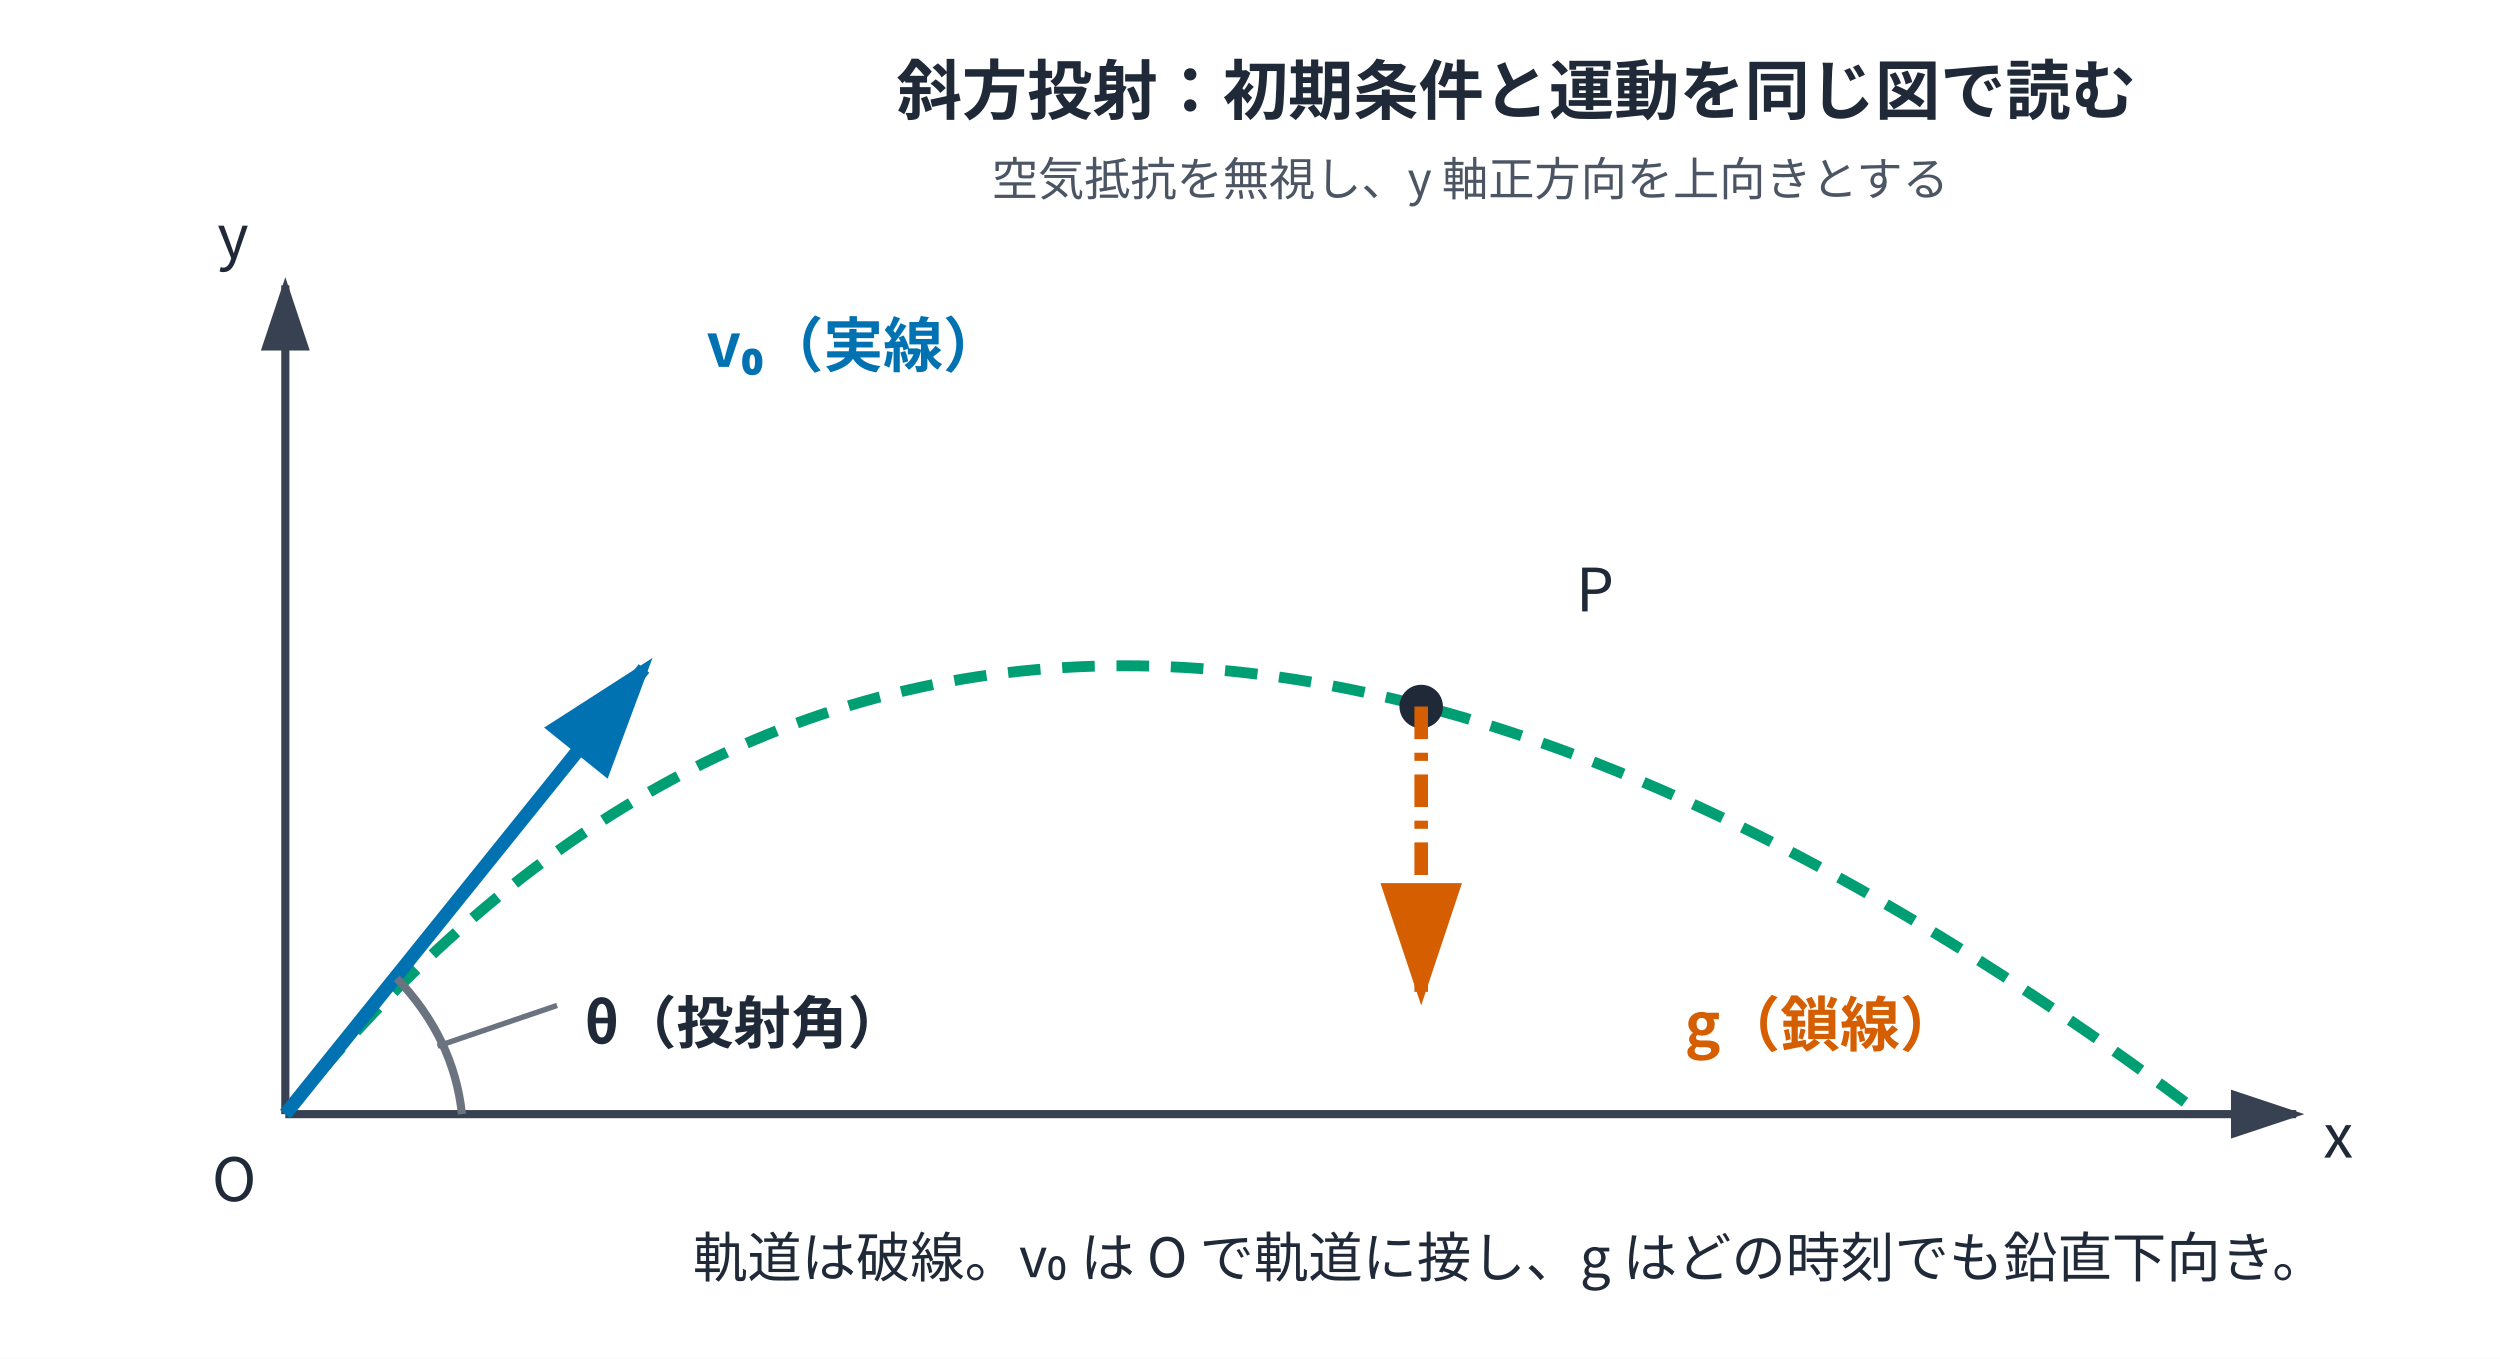
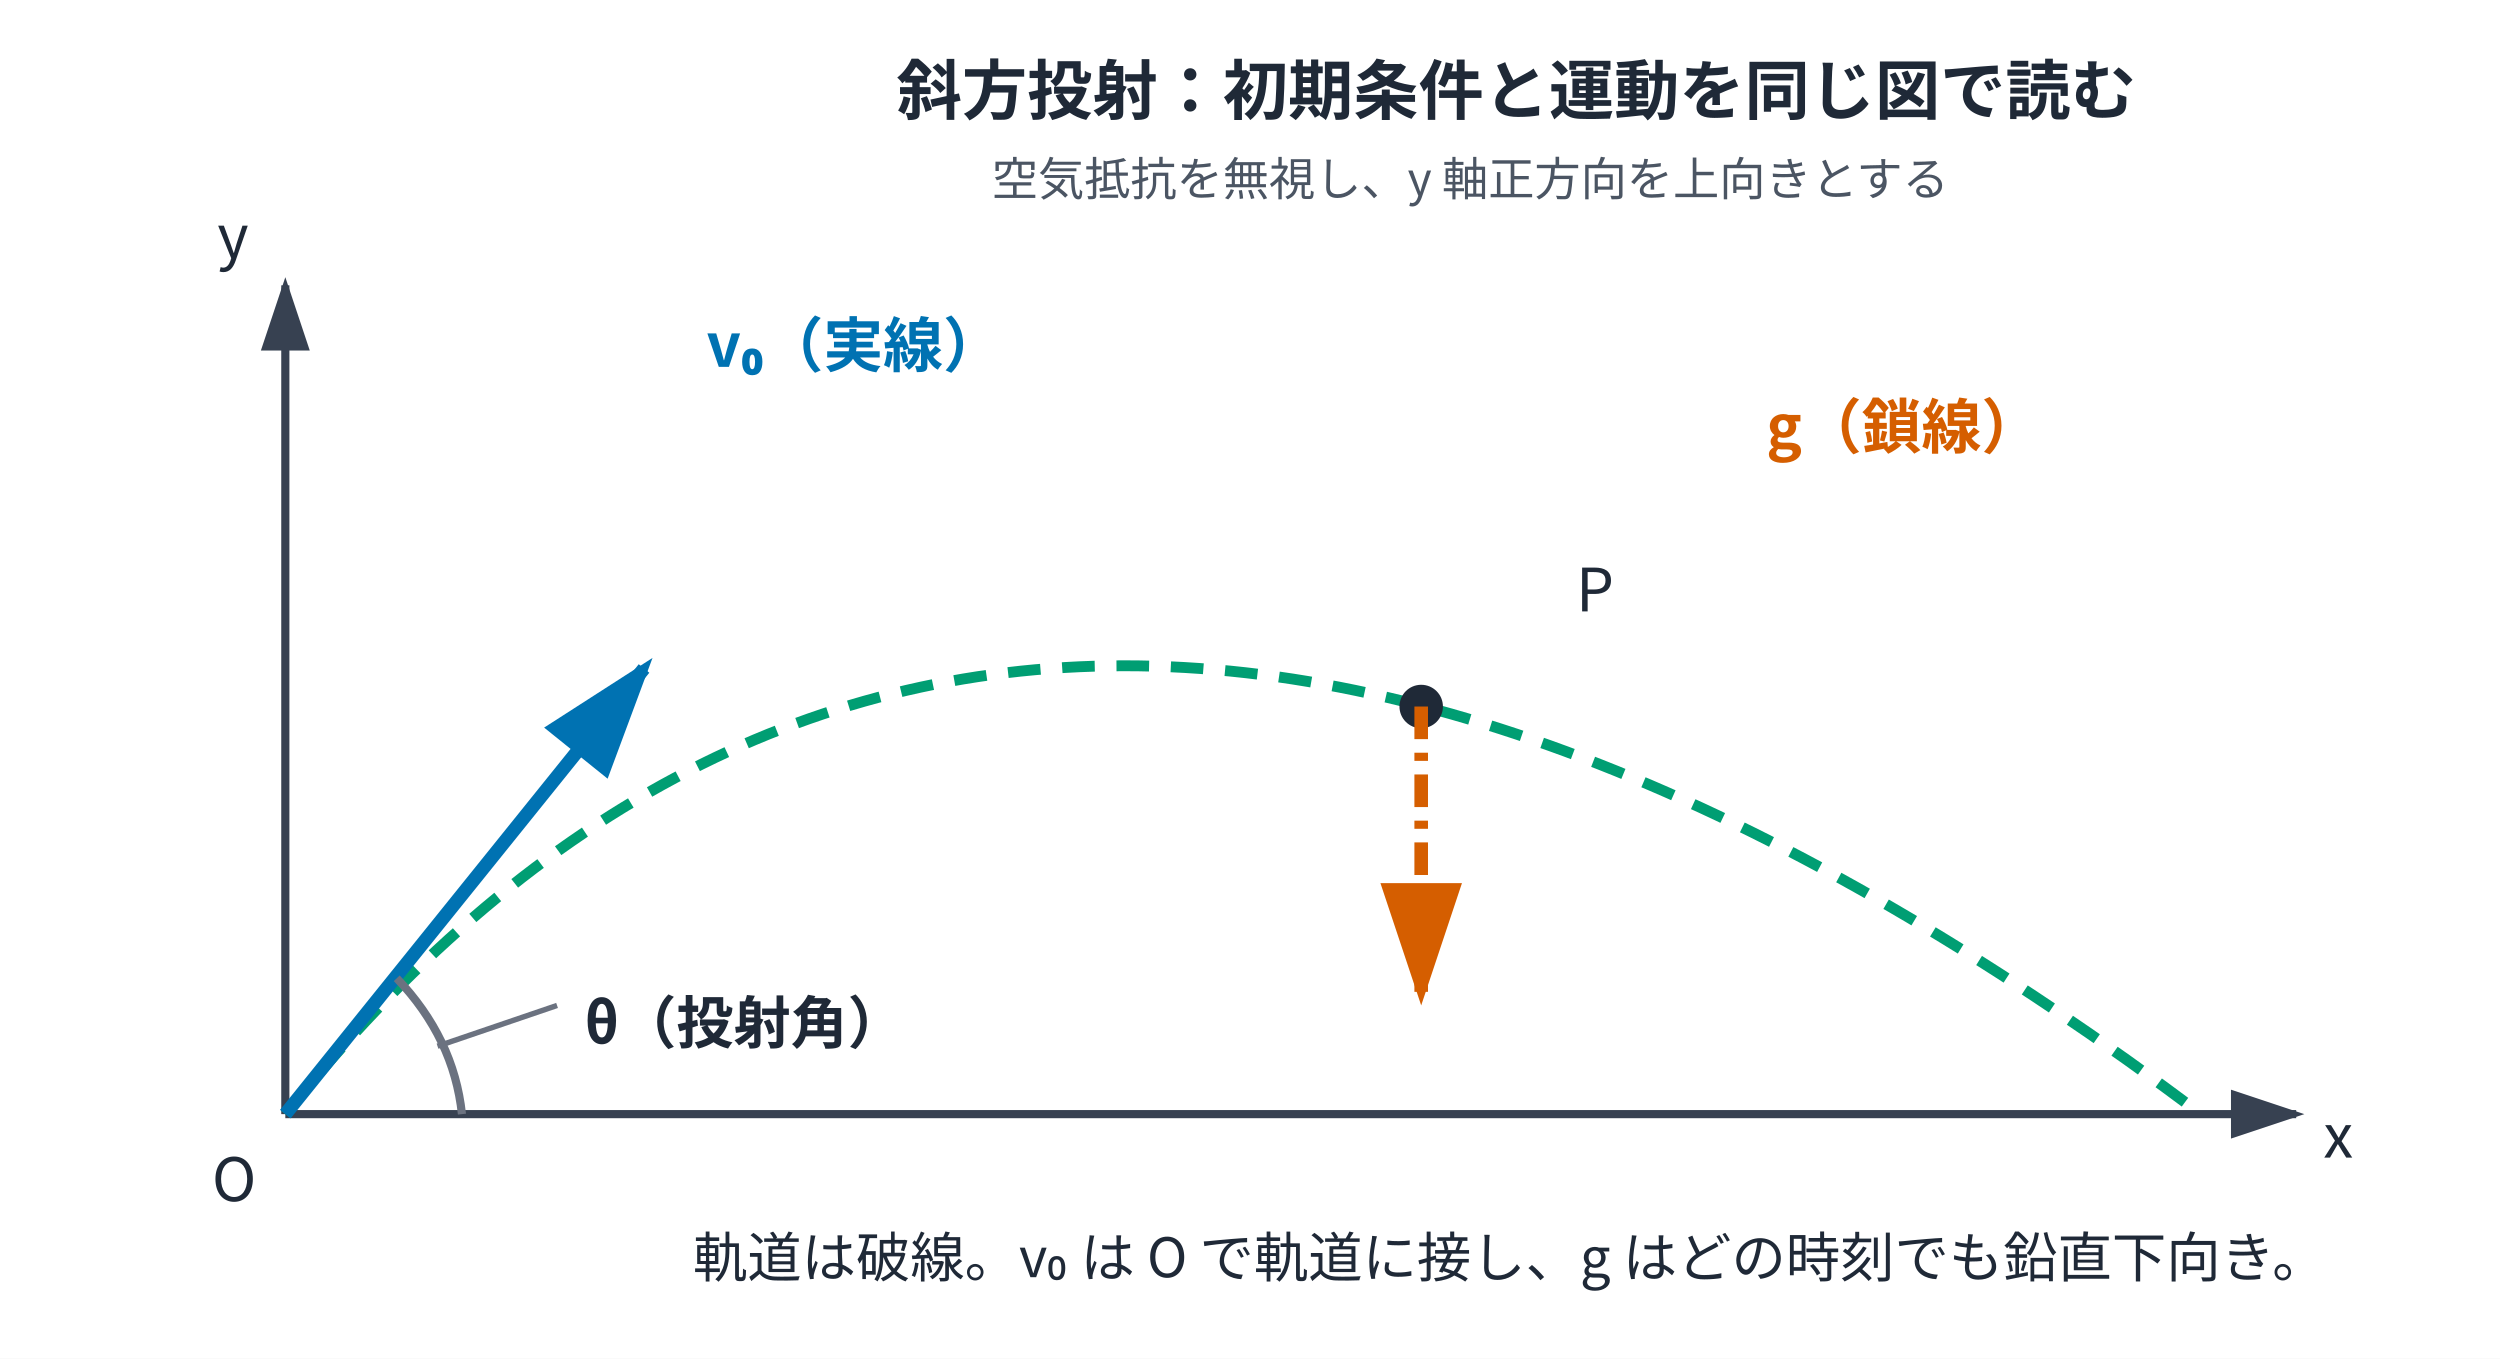
<svg xmlns="http://www.w3.org/2000/svg" data-layout-lint="strict" viewBox="0 0 920 500" role="img" aria-labelledby="title desc">
  <rect width="920" height="500" fill="white" />
  <defs>
    <marker id="arrow-neutral" markerWidth="10" markerHeight="10" refX="8" refY="3" orient="auto">
      <path d="M0,0 L0,6 L9,3 z" fill="#374151" />
    </marker>
    <marker id="arrow-blue" markerWidth="10" markerHeight="10" refX="8" refY="3" orient="auto">
      <path d="M0,0 L0,6 L9,3 z" fill="#0072B2" />
    </marker>
    <marker id="arrow-orange" markerWidth="10" markerHeight="10" refX="8" refY="3" orient="auto">
      <path d="M0,0 L0,6 L9,3 z" fill="#D55E00" />
    </marker>
  </defs>
  <g font-family="Noto Sans CJK JP, sans-serif" fill="#1F2937">
    <text x="330" y="42" font-size="24" font-weight="700">斜方投射：初期条件と運動を同じ図で読む</text>
    <text x="365" y="72" font-size="17" fill="#4B5563">空気抵抗を無視し、y 軸正方向を上向きとする</text>
  </g>
  <line x1="105" y1="410" x2="845" y2="410" stroke="#374151" stroke-width="3" marker-end="url(#arrow-neutral)" />
  <line x1="105" y1="410" x2="105" y2="105" stroke="#374151" stroke-width="3" marker-end="url(#arrow-neutral)" />
  <path data-series-group="motion" data-series-label="trajectory" d="M105 410 Q370 80 810 410" fill="none" stroke="#009E73" stroke-width="4" stroke-dasharray="12 8" />
  <line data-series-group="motion" data-series-label="v0" x1="105" y1="410" x2="237" y2="246" stroke="#0072B2" stroke-width="5" marker-end="url(#arrow-blue)" />
  <path d="M170 410 Q167 382 146 360" fill="none" stroke="#6B7280" stroke-width="3" />
  <line x1="205" y1="370" x2="161" y2="385" stroke="#6B7280" stroke-width="2" />
  <text x="215" y="384" font-family="Noto Sans CJK JP, sans-serif" font-size="21" fill="#1F2937" font-weight="700">θ（投射角）</text>
  <circle cx="523" cy="260" r="8" fill="#1F2937" />
  <line data-series-group="motion" data-series-label="g" x1="523" y1="260" x2="523" y2="365" stroke="#D55E00" stroke-width="5" stroke-dasharray="12 5 3 5" marker-end="url(#arrow-orange)" />
  <g font-family="Noto Sans CJK JP, sans-serif" font-size="22" fill="#1F2937">
    <text x="855" y="426">x</text>
    <text x="80" y="95">y</text>
    <text x="78" y="442">O</text>
    <text x="580" y="225">P</text>
    <text x="260" y="135" fill="#0072B2" font-weight="700">v₀（実線）</text>
-     <text x="620" y="385" fill="#D55E00" font-weight="700">g（鎖線）</text>
+     <text x="650" y="165" fill="#D55E00" font-weight="700">g（鎖線）</text>
  </g>
  <text x="255" y="470" font-family="Noto Sans CJK JP, sans-serif" font-size="20" fill="#1F2937">軌道は破線。v₀ は O で軌道に接し、g はどの時刻でも鉛直下向き。</text>
</svg>
